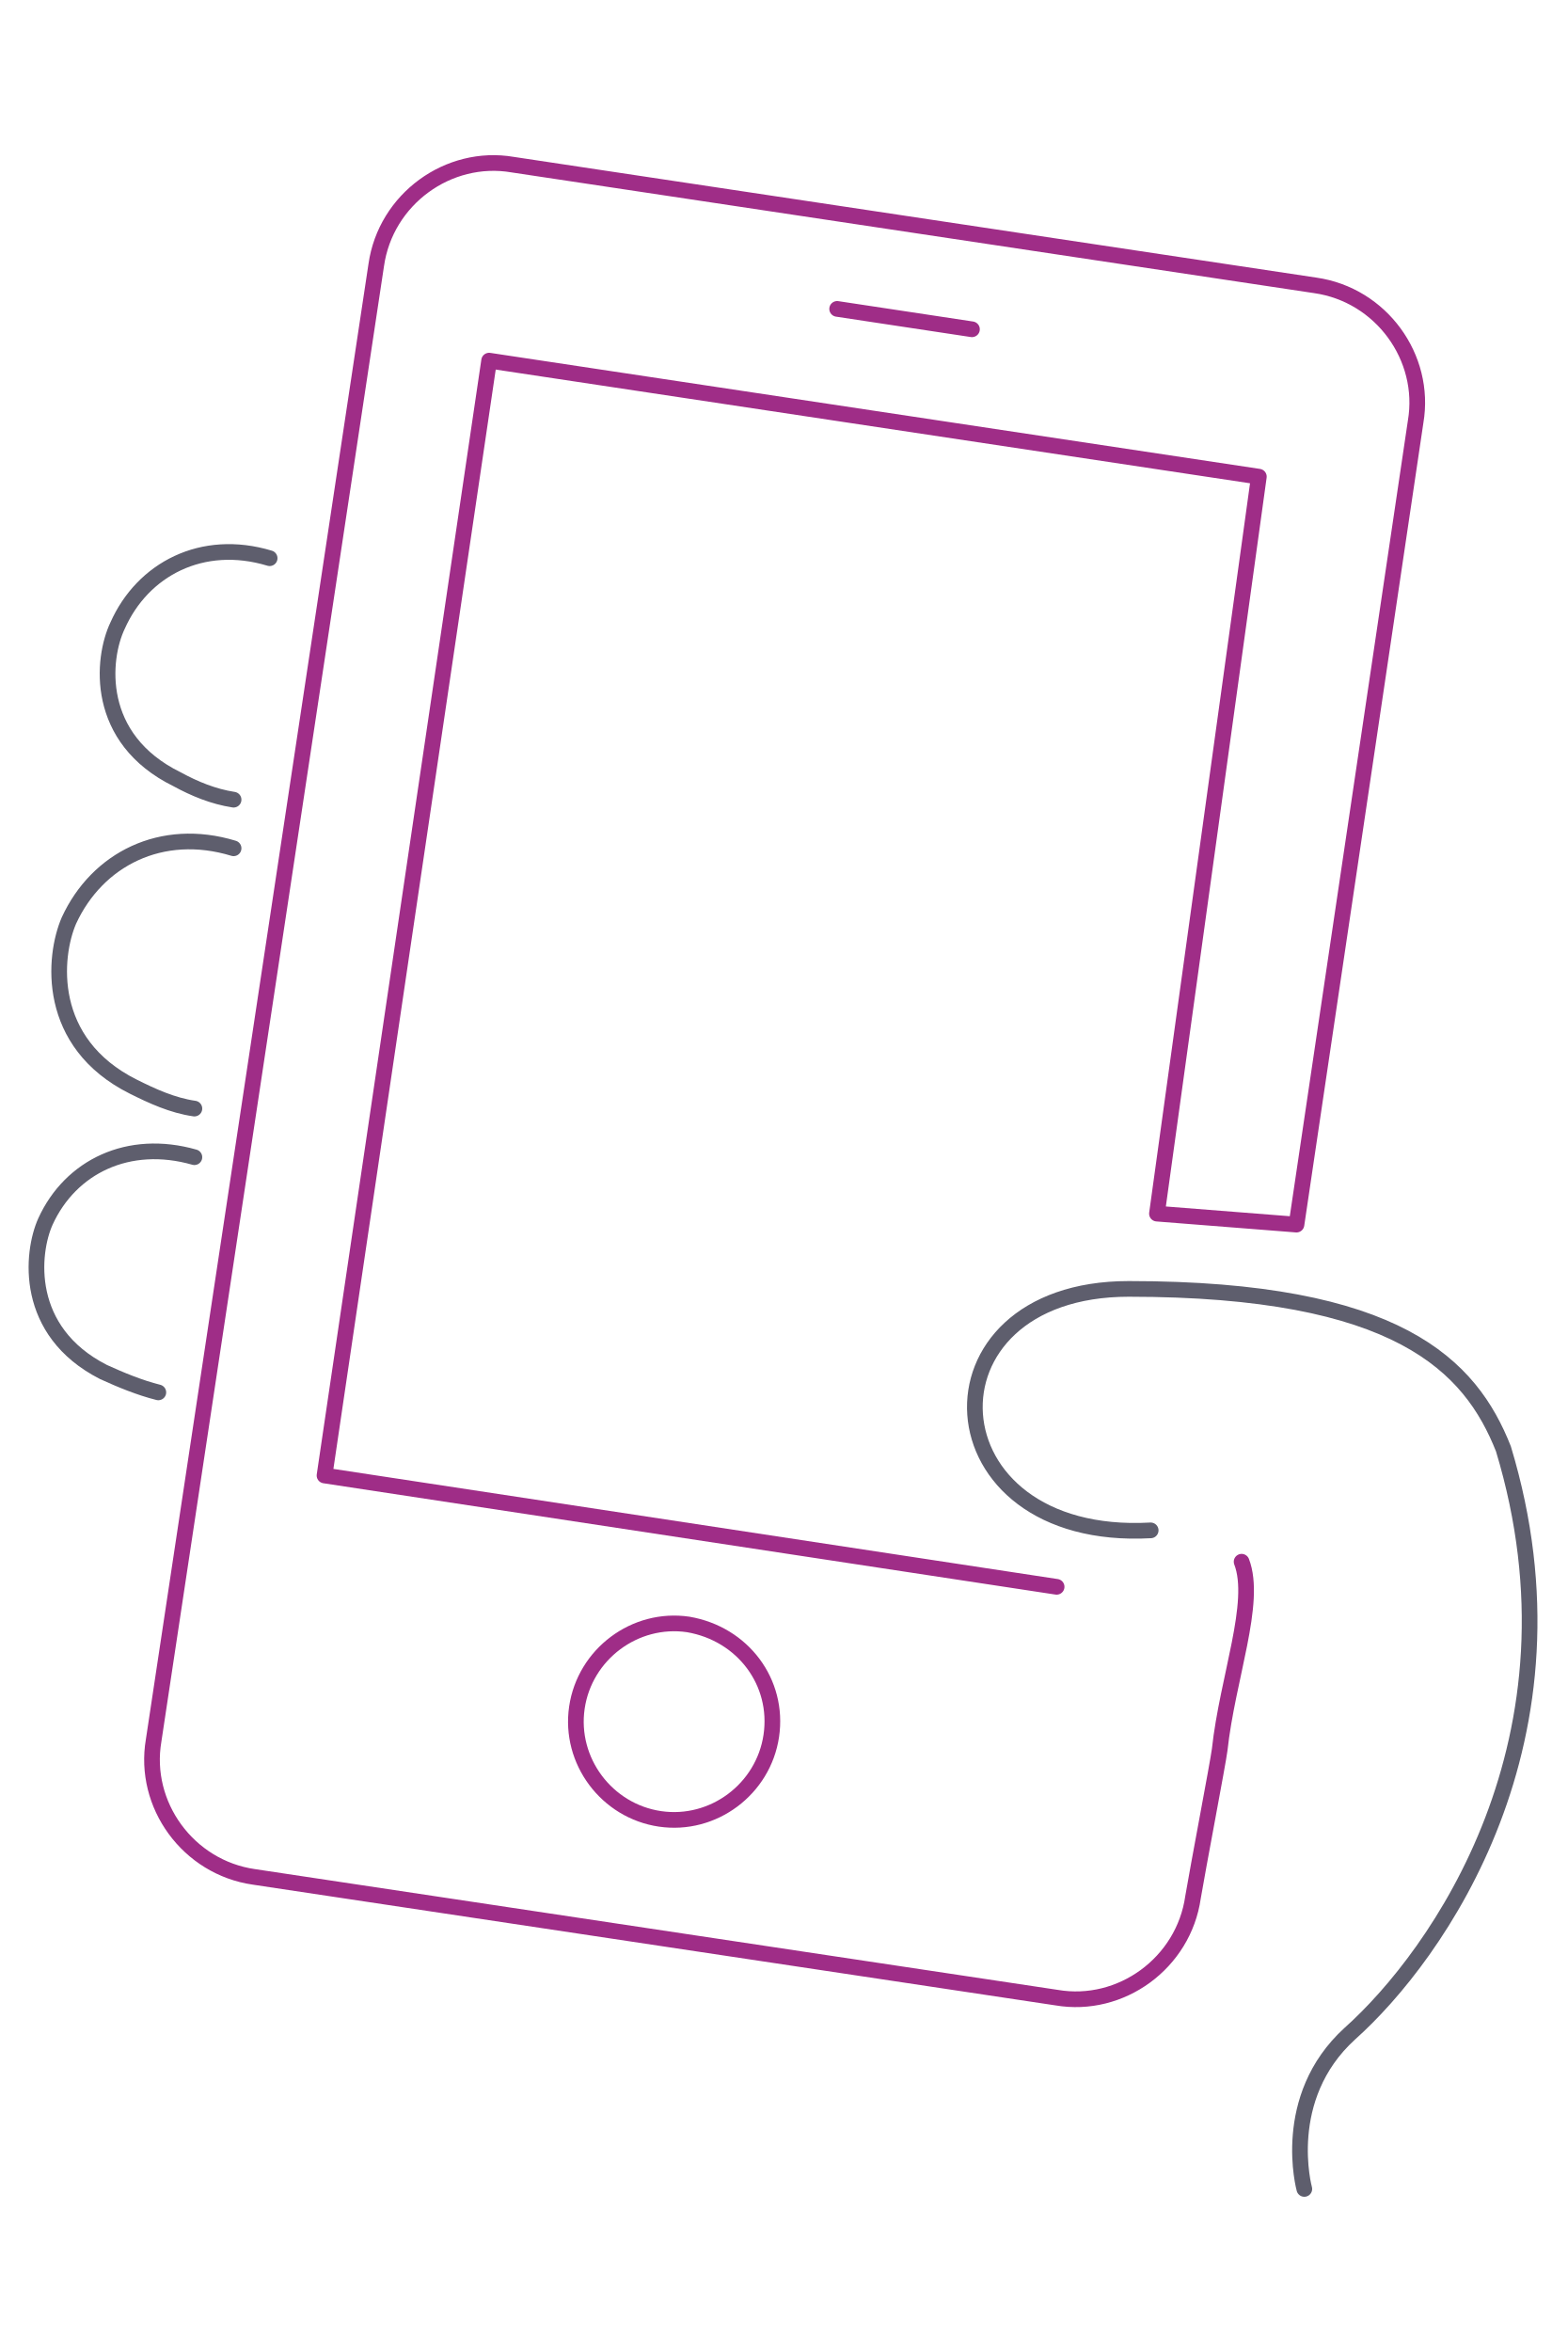
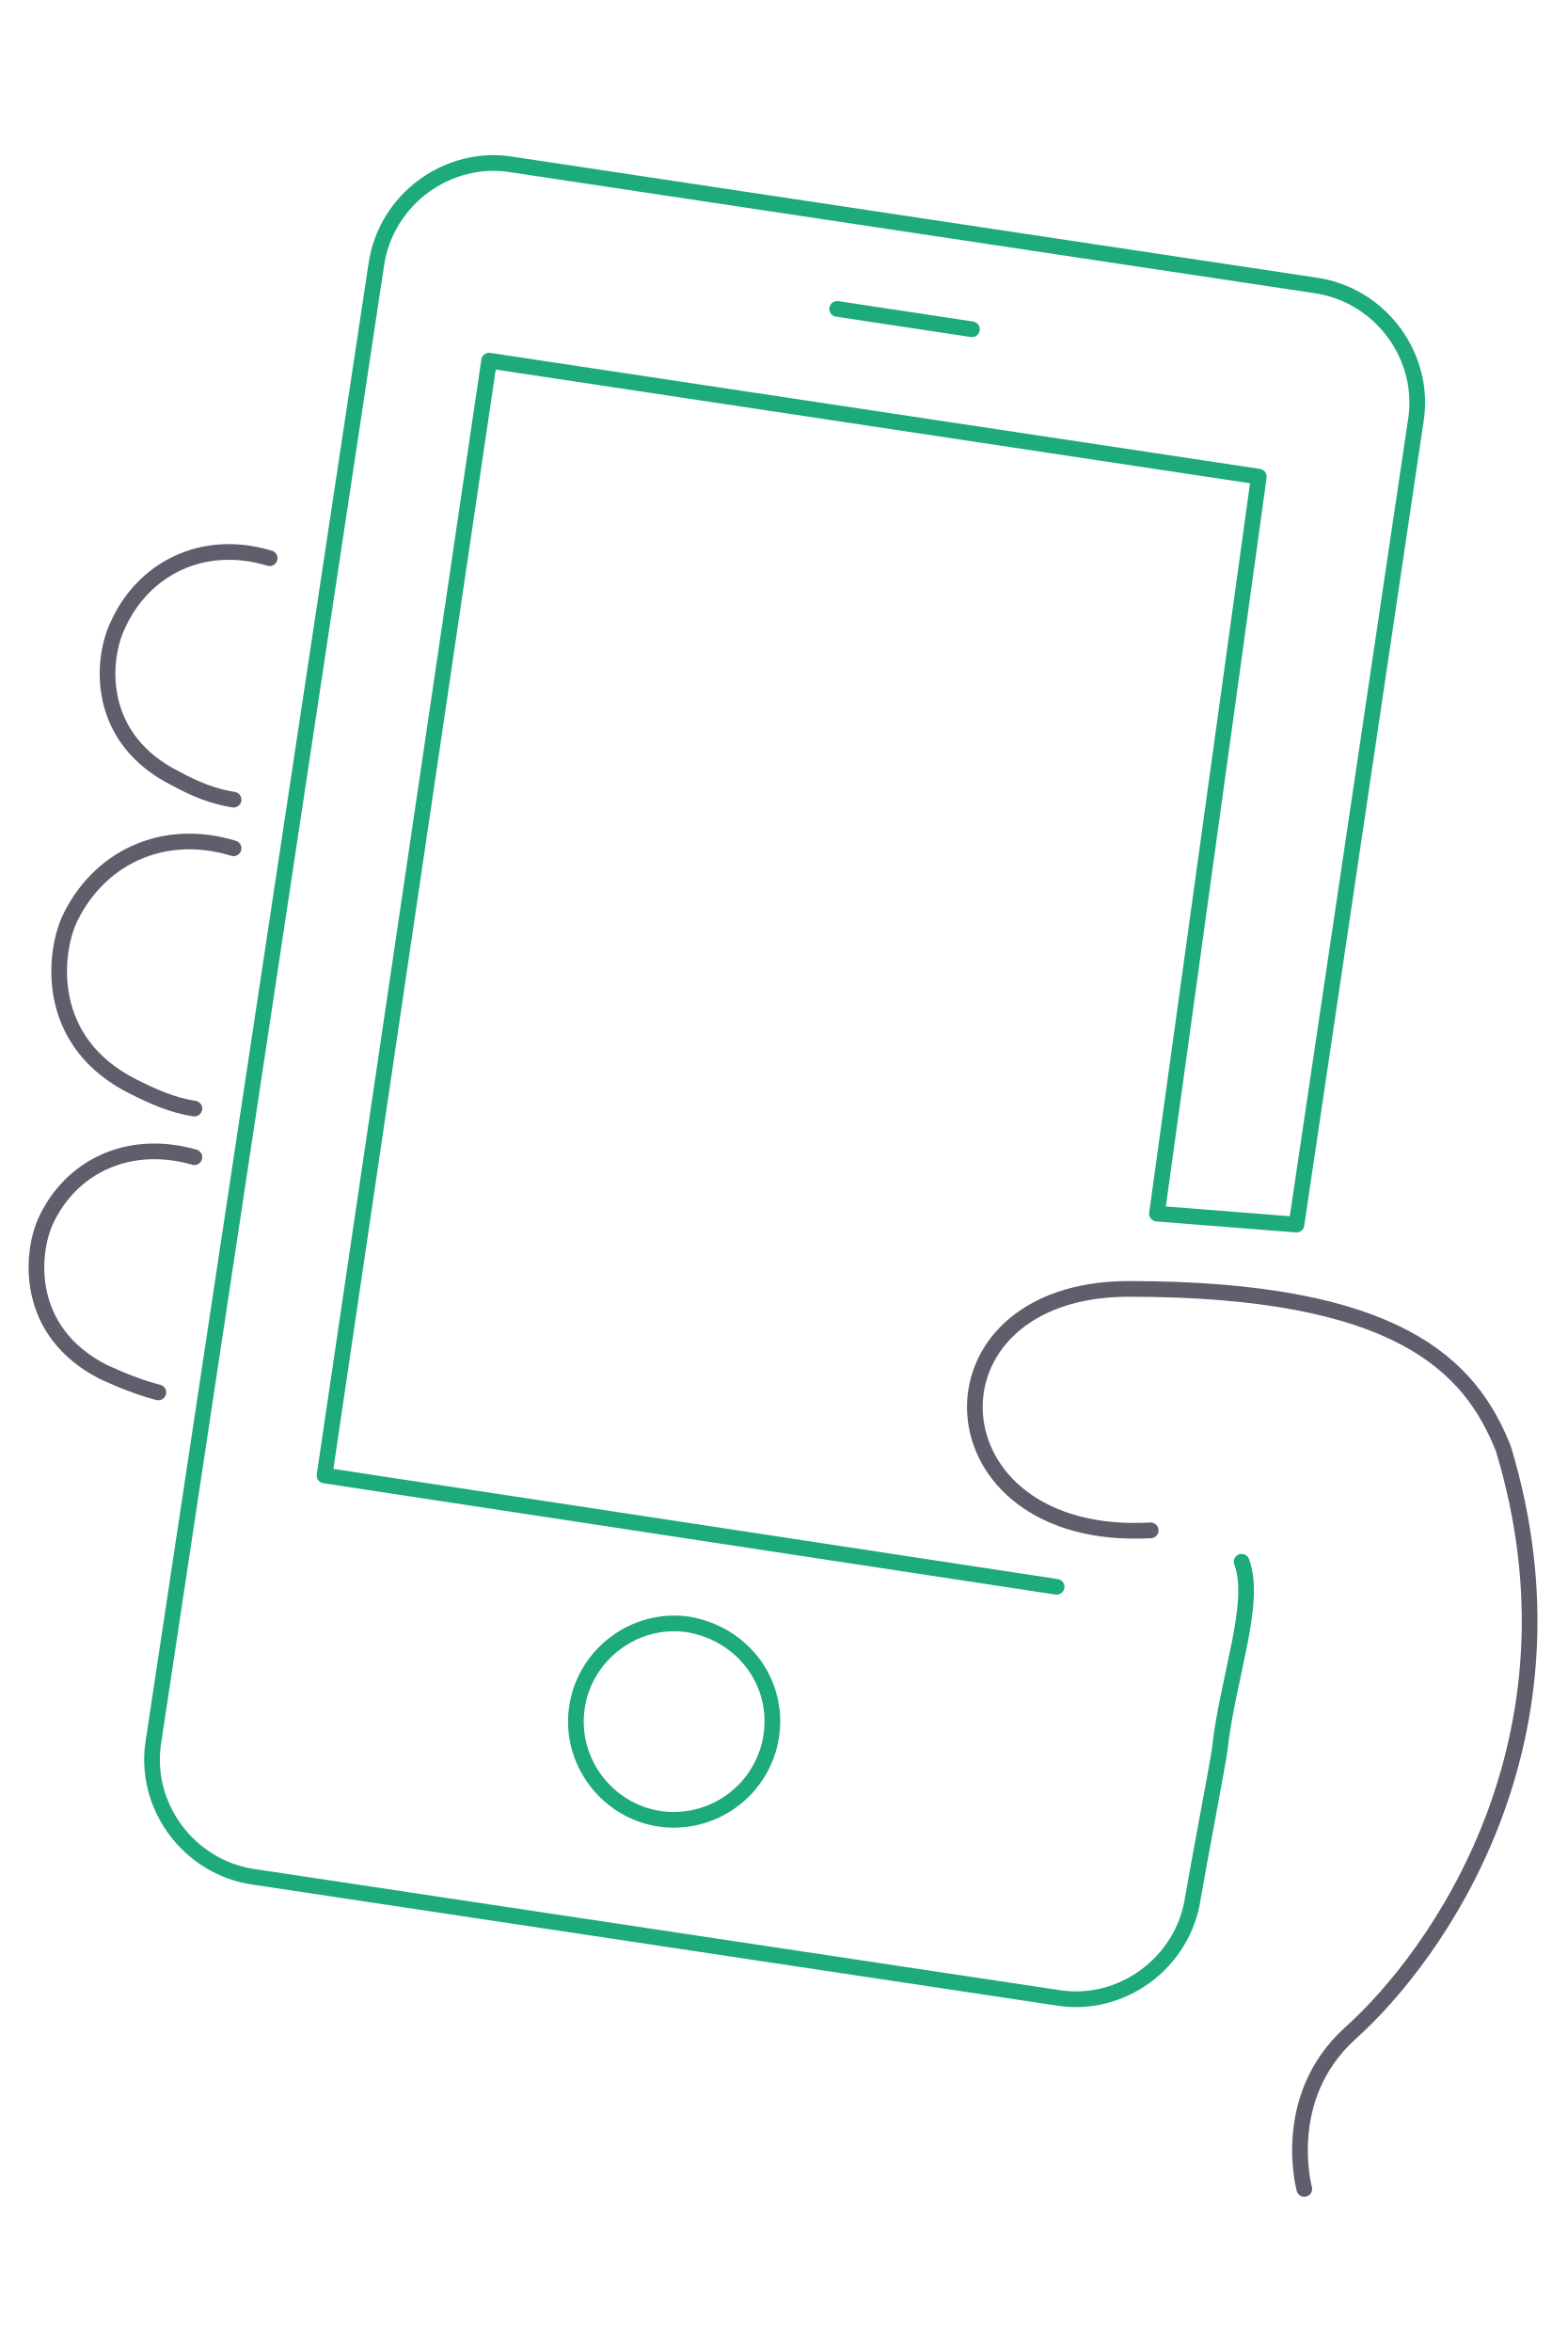
- <svg xmlns="http://www.w3.org/2000/svg" version="1.1" id="Camada_1" x="0px" y="0px" viewBox="0 0 100 150" style="enable-background:new 0 0 100 150;" xml:space="preserve">
-   <style type="text/css">
- 	.st0{fill:none;stroke:#9F2D87;stroke-linecap:round;stroke-linejoin:round;stroke-miterlimit:10;}
- 	.st1{fill:none;stroke:#5E5E6D;stroke-linecap:round;stroke-linejoin:round;stroke-miterlimit:10;}
- </style>
+ <svg xmlns="http://www.w3.org/2000/svg" id="Camada_1" viewBox="0 0 100 150">
+   <style>
+     .st0,.st1{fill:none;stroke:#1daa7d;stroke-linecap:round;stroke-linejoin:round;stroke-miterlimit:10}.st1{stroke:#5e5e6d}
+   </style>
+   <path d="M62 21l-8.6-1.3M49.2 110.7a6.3 6.3 0 0 1-7.1 5.3c-3.4-.5-5.8-3.7-5.3-7.1s3.7-5.8 7.1-5.3c3.5.6 5.8 3.7 5.3 7.1z" class="st0" />
+   <path d="M79.2 99.6c1 2.6-.9 7.4-1.4 12-.1.8-1.4 7.6-1.7 9.4-.6 4.2-4.6 7.1-8.7 6.4l-51.2-7.7c-4.2-.6-7.1-4.6-6.4-8.7L24 16.9c.6-4.2 4.6-7.1 8.7-6.4l51.2 7.7c4.2.6 7.1 4.6 6.4 8.7l-7.6 51.2-8.9-.7 6.5-47L31.2 23 20.7 94.1l46.7 7.1" class="st0" />
  <g>
-     <g>
-       <line class="st0" x1="62" y1="21" x2="53.4" y2="19.7" />
-       <path class="st0" d="M49.2,110.7c-0.5,3.4-3.7,5.8-7.1,5.3c-3.4-0.5-5.8-3.7-5.3-7.1c0.5-3.4,3.7-5.8,7.1-5.3    C47.4,104.2,49.7,107.3,49.2,110.7z" />
-       <path class="st0" d="M79.2,99.6c1,2.6-0.9,7.4-1.4,12c-0.1,0.8-1.4,7.6-1.7,9.4c-0.6,4.2-4.6,7.1-8.7,6.4l-51.2-7.7    c-4.2-0.6-7.1-4.6-6.4-8.7l14.2-94.1c0.6-4.2,4.6-7.1,8.7-6.4l51.2,7.7c4.2,0.6,7.1,4.6,6.4,8.7l-7.6,51.2l-8.9-0.7l6.5-47    L31.2,23L20.7,94.1l46.7,7.1" />
-     </g>
-     <g>
-       <path class="st1" d="M17.2,35.6c-4.3-1.3-8.1,0.7-9.7,4.3C6.5,42,6,47.1,11.3,49.7c1.1,0.6,2.3,1.1,3.6,1.3" />
-       <path class="st1" d="M14.9,54.1c-4.6-1.4-8.7,0.7-10.5,4.6c-1,2.3-1.5,7.8,4.1,10.6c1.2,0.6,2.5,1.2,3.9,1.4" />
-       <path class="st1" d="M12.4,73.8c-4.2-1.2-7.9,0.6-9.5,4.1c-0.9,2-1.4,7,3.7,9.6c1.1,0.5,2.3,1,3.5,1.3" />
-       <path class="st1" d="M83.2,139.6c0,0-1.6-5.8,2.9-9.9c5.6-5,15.4-18.8,9.8-37.3c-2.1-5.3-6.7-10.2-23.9-10.2    c-13.7,0-12.9,16.2,1.4,15.4" />
-     </g>
+     <path d="M17.2 35.6c-4.3-1.3-8.1.7-9.7 4.3-1 2.1-1.5 7.2 3.8 9.8 1.1.6 2.3 1.1 3.6 1.3M14.9 54.1c-4.6-1.4-8.7.7-10.5 4.6-1 2.3-1.5 7.8 4.1 10.6 1.2.6 2.5 1.2 3.9 1.4M12.4 73.8c-4.2-1.2-7.9.6-9.5 4.1-.9 2-1.4 7 3.7 9.6 1.1.5 2.3 1 3.5 1.3M83.2 139.6s-1.6-5.8 2.9-9.9c5.6-5 15.4-18.8 9.8-37.3-2.1-5.3-6.7-10.2-23.9-10.2-13.7 0-12.9 16.2 1.4 15.4" class="st1" />
  </g>
</svg>
